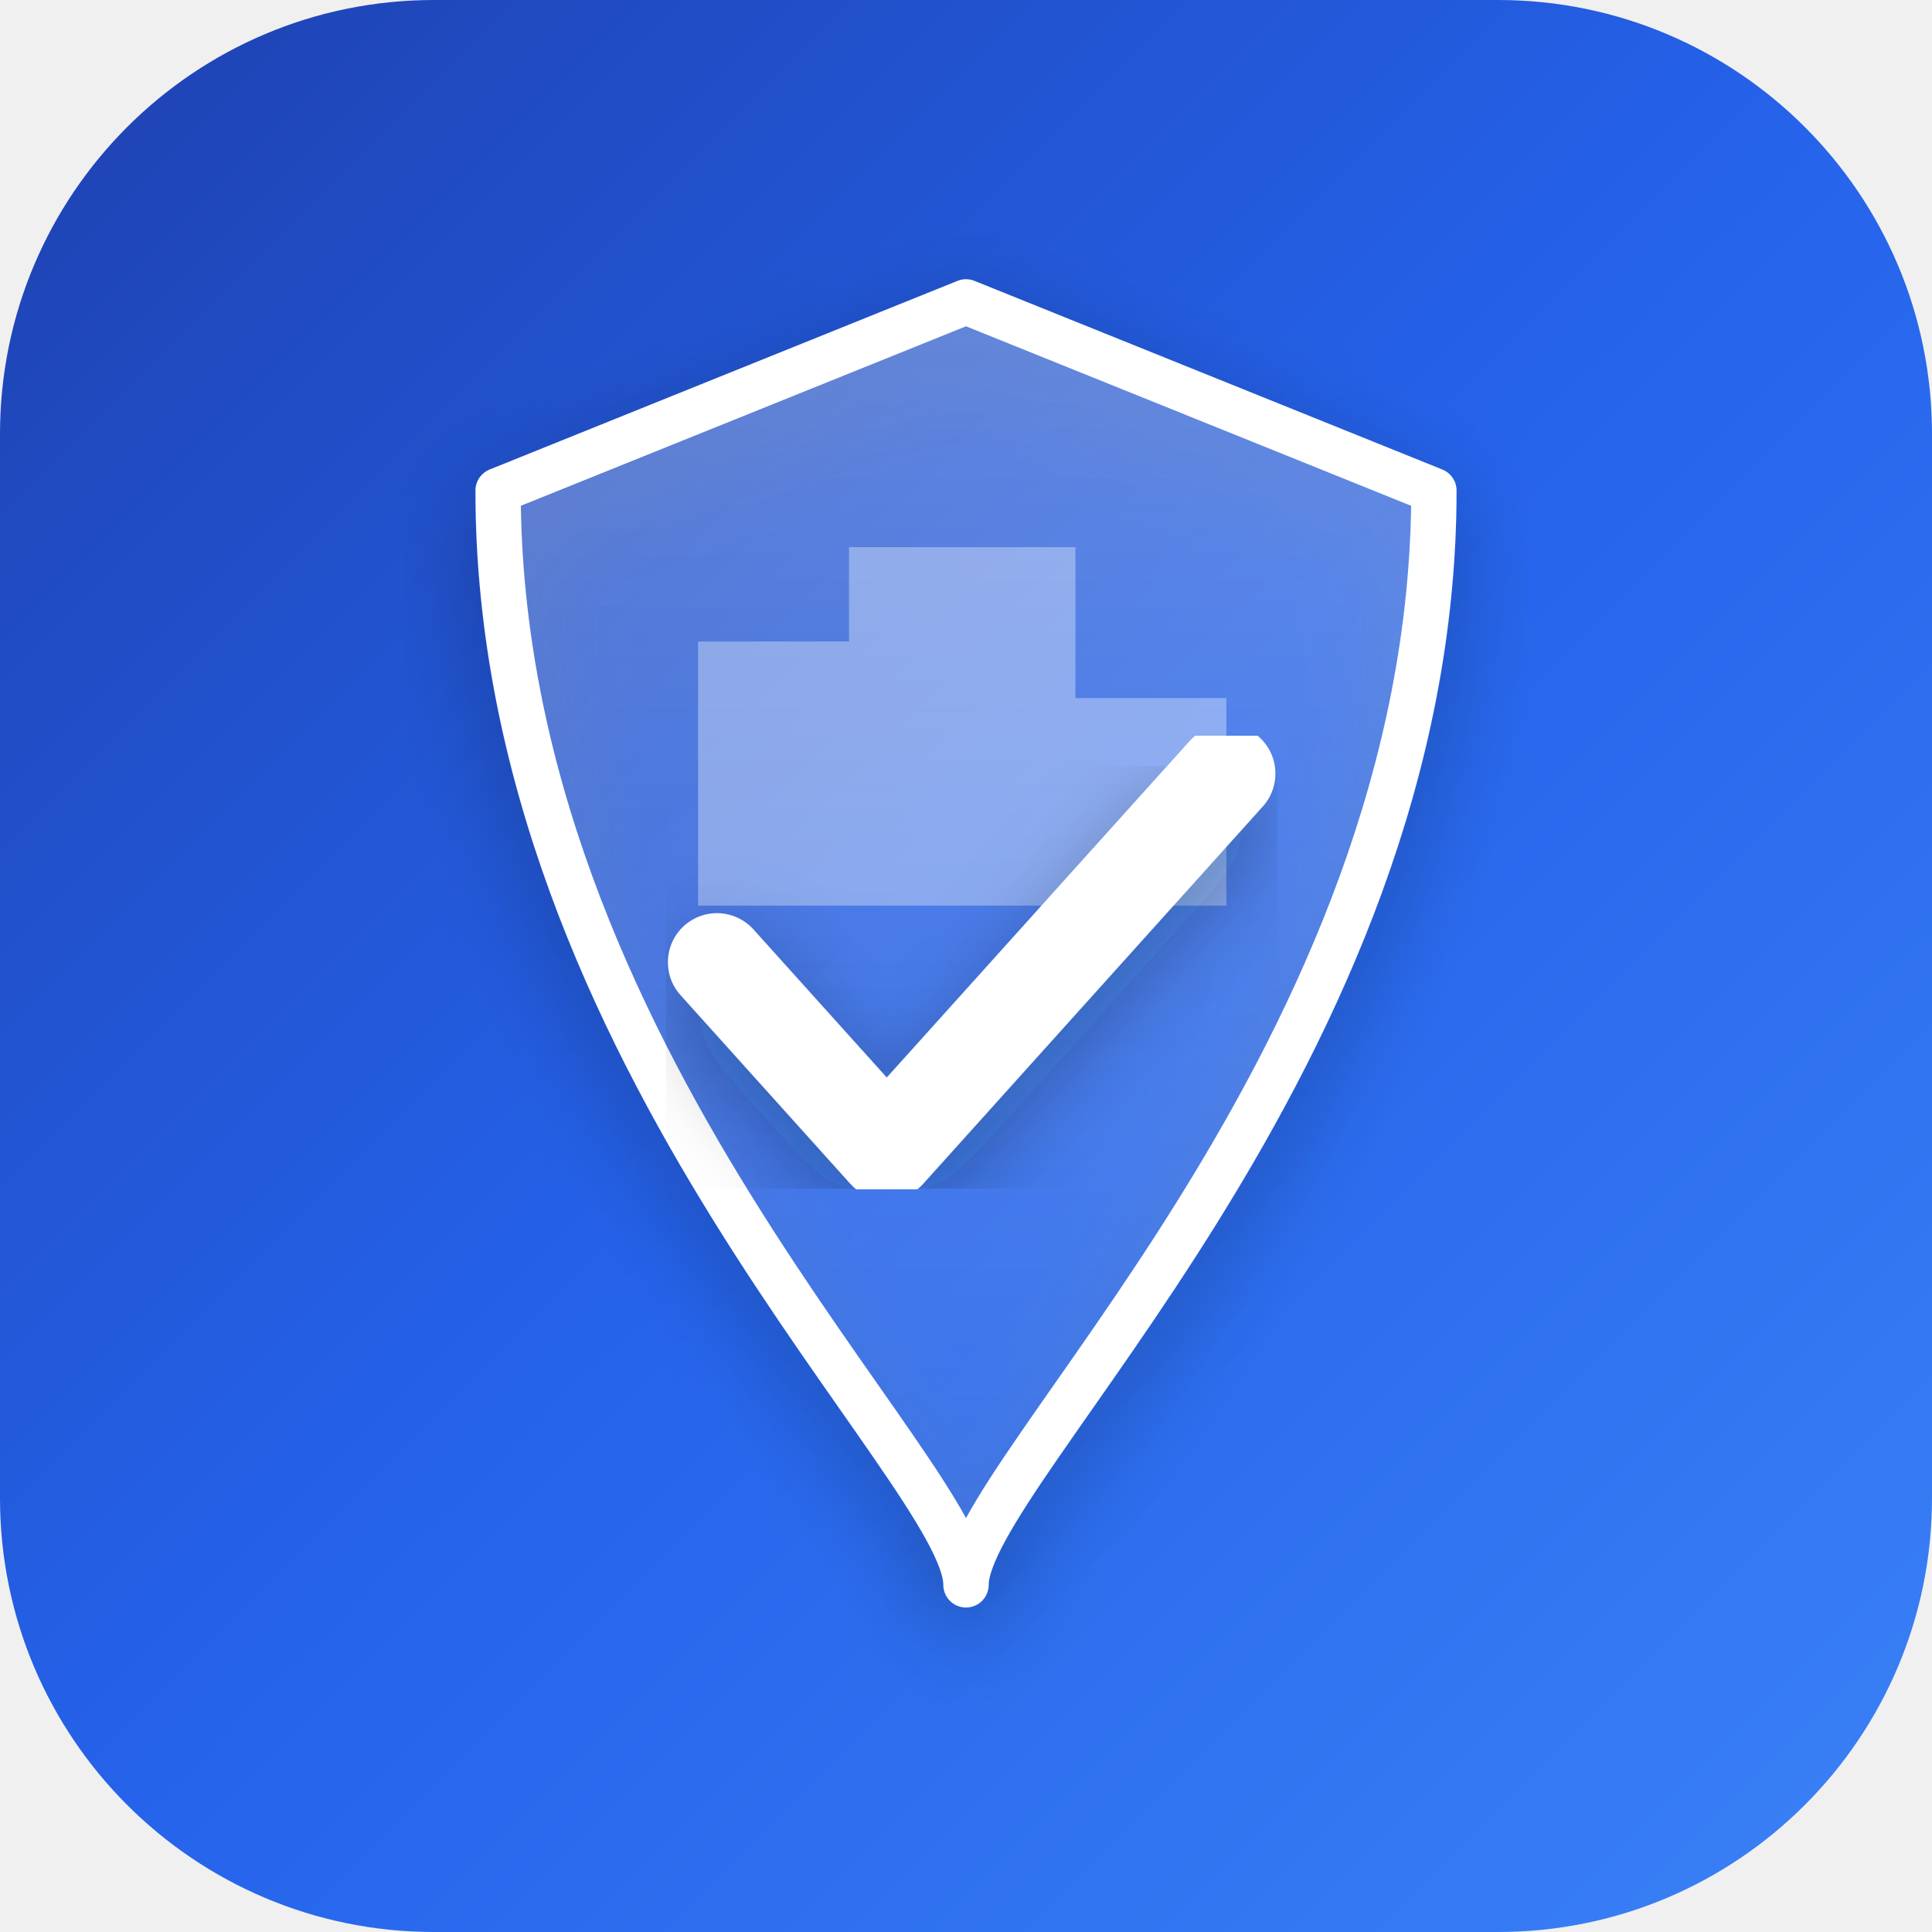
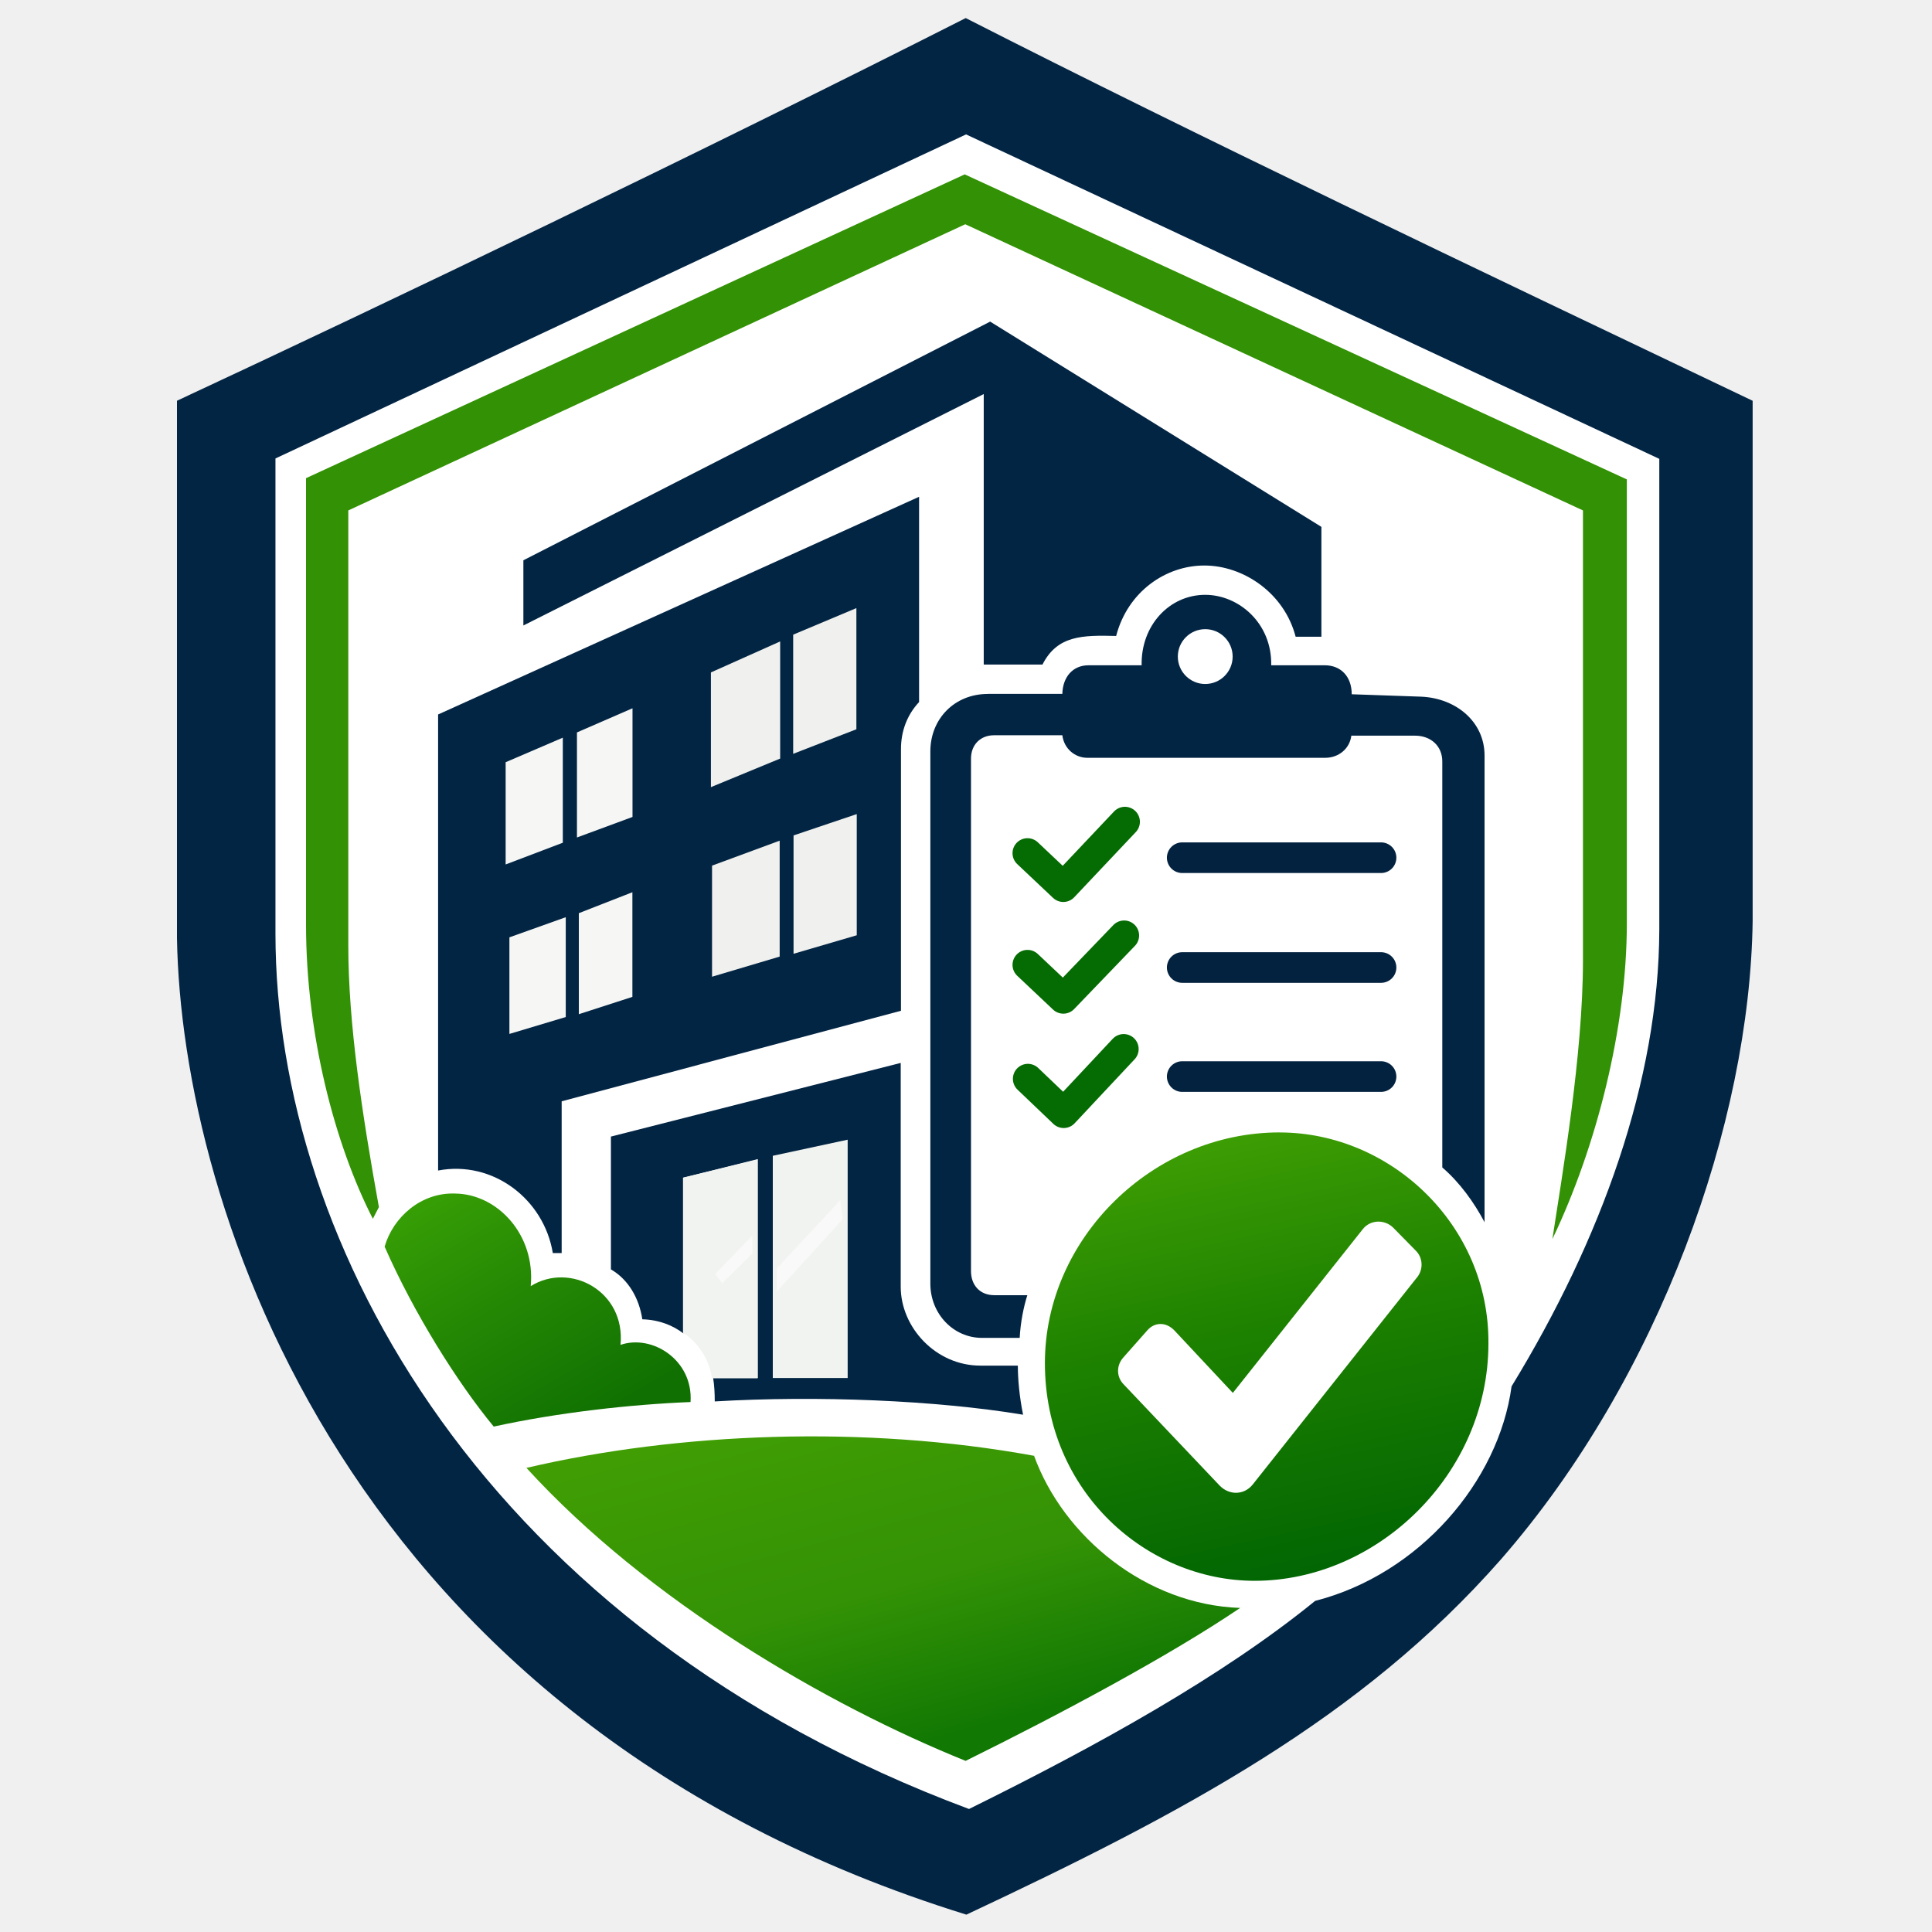
- <svg xmlns="http://www.w3.org/2000/svg" viewBox="0 0 512 512">
+ <svg xmlns="http://www.w3.org/2000/svg" width="512" height="512" fill="none" viewBox="0 0 512 512">
  <defs>
-     <linearGradient id="bg" x1="0%" y1="0%" x2="100%" y2="100%">
-       <stop offset="0%" stop-color="#1e40af" />
-       <stop offset="50%" stop-color="#2563eb" />
-       <stop offset="100%" stop-color="#3b82f6" />
+     <linearGradient id="paint0_linear_2115_4441" x1="17.46" x2="19.76" y1="35.68" y2="44.15" gradientTransform="scale(10.67)" gradientUnits="userSpaceOnUse">
+       <stop stop-color="#409D04" offset="0" />
+       <stop stop-color="#339205" offset=".552" />
+       <stop stop-color="#117803" offset="1" />
    </linearGradient>
-     <linearGradient id="shield" x1="0%" y1="0%" x2="0%" y2="100%">
-       <stop offset="0%" stop-color="#ffffff" stop-opacity="0.25" />
-       <stop offset="100%" stop-color="#ffffff" stop-opacity="0.05" />
+     <linearGradient id="paint1_linear_2115_4441" x1="10.6" x2="14.09" y1="29.64" y2="35.63" gradientTransform="scale(10.67)" gradientUnits="userSpaceOnUse">
+       <stop stop-color="#379F05" offset="0" />
+       <stop stop-color="#258804" offset=".464" />
+       <stop stop-color="#107102" offset="1" />
    </linearGradient>
-     <filter id="shadow" x="-10%" y="-10%" width="120%" height="120%">
-       <feDropShadow dx="0" dy="8" stdDeviation="12" flood-color="#0f172a" flood-opacity="0.3" />
-     </filter>
+     <linearGradient id="paint2_linear_2115_4441" x1="31.14" x2="33.55" y1="28.12" y2="39.25" gradientTransform="scale(10.67)" gradientUnits="userSpaceOnUse">
+       <stop stop-color="#3D9D04" offset="0" />
+       <stop stop-color="#1C8000" offset=".438" />
+       <stop stop-color="#006403" offset="1" />
+     </linearGradient>
  </defs>
-   <rect width="512" height="512" rx="115" fill="url(#bg)" />
-   <path d="M256 80 L380 130 C380 280 256 390 256 420 C256 390 132 280 132 130 Z" fill="url(#shield)" stroke="#ffffff" stroke-width="12" stroke-linejoin="round" filter="url(#shadow)" />
-   <path d="M185 240 L185 170 L225 170 L225 145 L285 145 L285 185 L325 185 L325 240 Z" fill="#ffffff" fill-opacity="0.35" />
-   <path d="M190 255 L235 305 L325 205" fill="none" stroke="#ffffff" stroke-width="26" stroke-linecap="round" stroke-linejoin="round" filter="url(#shadow)" />
+   <path d="m255.9 4.8c-70.72 35.84-153 75.31-209 101.4v142.4c1.173 70.93 44.59 207.8 209.2 258.8 57.49-26.99 104.6-51.95 141.7-94.19 42.03-48.21 65.92-115.6 66.67-169.1v-137.9c-74.03-35.31-147.7-70.4-208.5-101.4z" fill="#032544" />
+   <path d="m256 35.63-183 85.87v125.9c0 82.56 55.89 184.3 183.8 232 34.35-16.96 67.2-35.2 91.73-55.15 27.52-7.04 48.64-31.57 52.05-56.85 23.79-38.93 39.04-81.07 39.15-121v-124.8l-183.7-85.97z" fill="#fff" />
+   <path d="m255.7 46.19-174.6 80.53v118.3c0 29.12 7.573 58.13 17.71 77.97l1.6-3.093c-4.48-24.85-8.107-48.64-8.107-69.33v-115.3l163.5-75.84 163.7 75.84v119.3c0 24.96-5.547 57.07-8.107 73.81 11.73-24.53 19.73-56.11 19.73-83.63v-117.7l-175.5-80.85z" fill="#329104" />
+   <path d="m262.4 85.23-123.7 63.25v17.28l122-61.33v71.68h15.57c3.947-7.787 10.67-7.787 19.52-7.573 3.093-11.84 13.23-18.67 23.36-18.67 10.45 0 21.23 7.36 24.21 18.88h6.827v-29.12l-87.79-54.4z" fill="#032544" />
+   <path d="m116.1 189.3v120.9c14.51-2.773 28.05 7.573 30.4 21.87h2.347v-40.21l89.92-24v-69.33c0-4.907 1.707-9.173 4.8-12.48v-54.4l-127.5 57.71z" fill="#032544" />
+   <path d="m161.9 301.2v35.2c4.587 2.667 7.467 7.573 8.32 13.23 4.373 0.107 8.107 1.6 10.88 3.733v-41.28l19.73-4.907v58.03h-11.84c0.32 1.92 0.427 4.053 0.427 6.187 27.09-1.6 58.56-0.32 81.71 3.52-0.96-4.693-1.387-9.387-1.387-13.01h-9.92c-11.84 0-21.12-10.13-21.12-20.91v-59.31l-76.8 19.52z" fill="#032544" />
+   <path d="m181 312.1v41.07c4.373 2.88 6.933 7.253 7.68 12.05h12.05v-57.92l-19.73 4.8z" fill="#F1F3F0" />
+   <path d="m204.8 306.3v58.88h19.84v-63.15l-19.84 4.267z" fill="#F1F3F0" />
+   <path d="m222.7 318-16.85 18.13v6.187l17.49-19.2-0.64-5.12z" fill="#fff" opacity=".5" />
+   <path d="m199.4 327.4-9.92 10.24 1.92 2.453 8-7.893v-4.8z" fill="#fff" opacity=".5" />
+   <path d="m120.6 316.3c-9.067-0.32-16.43 6.293-18.67 14.08 7.787 17.71 19.31 36.05 28.91 47.68 17.07-3.733 36.27-5.867 52.16-6.507 0.747-11.09-10.13-18.03-18.56-15.15 1.387-14.19-13.33-22.08-23.79-15.57 1.28-13.65-8.853-24.43-20.05-24.53z" fill="url(#paint1_linear_2115_4441)" />
+   <path d="m139.5 389c32.32 35.41 79.89 62.93 116.4 77.65 25.28-12.48 54.19-27.95 72.75-40.53-24.96-0.853-46.83-18.88-54.61-40.32-45.01-8.213-94.29-6.187-134.5 3.2z" fill="url(#paint0_linear_2115_4441)" />
+   <path d="m261.8 183.9c-8.853 0-15.25 6.613-15.25 15.25v141c0 8.107 6.187 14.4 13.65 14.4h10.03c0.213-4.16 1.067-8.32 2.027-11.31h-8.747c-3.84 0-6.187-2.667-6.187-6.4v-135.8c0-3.733 2.56-6.187 6.08-6.187h18.13c0.427 3.52 3.307 5.973 6.613 5.973h63.04c3.627 0 6.507-2.453 6.933-5.867h16.85c4.267 0 7.253 2.773 7.253 6.827v107.6c4.693 4.053 8.427 9.28 11.2 14.51v-123.7c0-8.853-7.467-15.15-16.75-15.57l-18.45-0.64c0-4.693-2.88-7.68-7.147-7.68h-14.19c0.213-11.2-8.64-18.67-17.49-18.67-9.493 0-17.07 8.107-16.85 18.67h-14.08c-4.16 0-6.827 3.093-6.933 7.573h-19.73z" fill="#032544" />
+   <circle cx="319.4" cy="174" r="7.264" fill="#fff" />
+   <path d="m339.1 300.1c-33.49 0-62.19 27.95-62.19 61.12 0 34.35 27.2 57.71 55.57 57.71 32.64 0 61.97-28.37 61.97-62.93 0.213-31.36-25.92-55.89-55.36-55.89z" fill="url(#paint2_linear_2115_4441)" />
+   <path d="m304.1 352.5-6.507 7.36c-1.813 2.133-1.707 5.12 0.213 7.04l25.39 26.77c2.56 2.667 6.507 2.56 8.747-0.213l43.41-54.72c1.92-2.133 1.813-5.44-0.213-7.36l-5.973-6.08c-2.347-2.24-6.08-2.027-8 0.427l-34.45 43.41-15.47-16.53c-2.24-2.347-5.227-2.24-7.147-0.107z" fill="#fff" />
+   <path d="m272.3 226.1 9.493 8.96 16.32-17.28" stroke="#056B03" stroke-linecap="round" stroke-linejoin="round" stroke-width="7.943" />
+   <path d="m272.3 255.7 9.493 8.96 16.11-16.75" stroke="#056B03" stroke-linecap="round" stroke-linejoin="round" stroke-width="7.943" />
+   <path d="m272.4 285.9 9.493 9.067 15.89-16.96" stroke="#056B03" stroke-linecap="round" stroke-linejoin="round" stroke-width="7.943" />
+   <path d="m313.3 227.3h52.69" stroke="#03223F" stroke-linecap="round" stroke-width="8.12" />
+   <path d="m313.3 256.4h52.69" stroke="#03223F" stroke-linecap="round" stroke-width="8.12" />
+   <path d="m313.3 285.3h52.69" stroke="#03223F" stroke-linecap="round" stroke-width="8.12" />
+   <path d="m134 202v27.09l15.15-5.76v-27.84l-15.15 6.507z" fill="#F6F7F5" />
+   <path d="m152.9 194.1v27.84l14.72-5.44v-28.8l-14.72 6.4z" fill="#F6F7F5" />
+   <path d="m135 248.4v25.6l14.93-4.48v-26.45l-14.93 5.333z" fill="#F6F7F5" />
+   <path d="m153.4 242v26.77l14.19-4.587v-27.73l-14.19 5.547z" fill="#F6F7F5" />
+   <path d="m188.4 178.2v30.4l18.35-7.573v-31.04l-18.35 8.213z" fill="#F0F1EE" />
+   <path d="m210.2 168.2v31.57l16.75-6.507v-32.11l-16.75 7.04z" fill="#F0F1EE" />
+   <path d="m188.7 229.4v29.44l17.92-5.333v-30.72l-17.92 6.613z" fill="#F0F1EE" />
+   <path d="m210.3 221.4v31.36l16.75-4.907v-32.11l-16.75 5.653z" fill="#F0F1EE" />
</svg>
